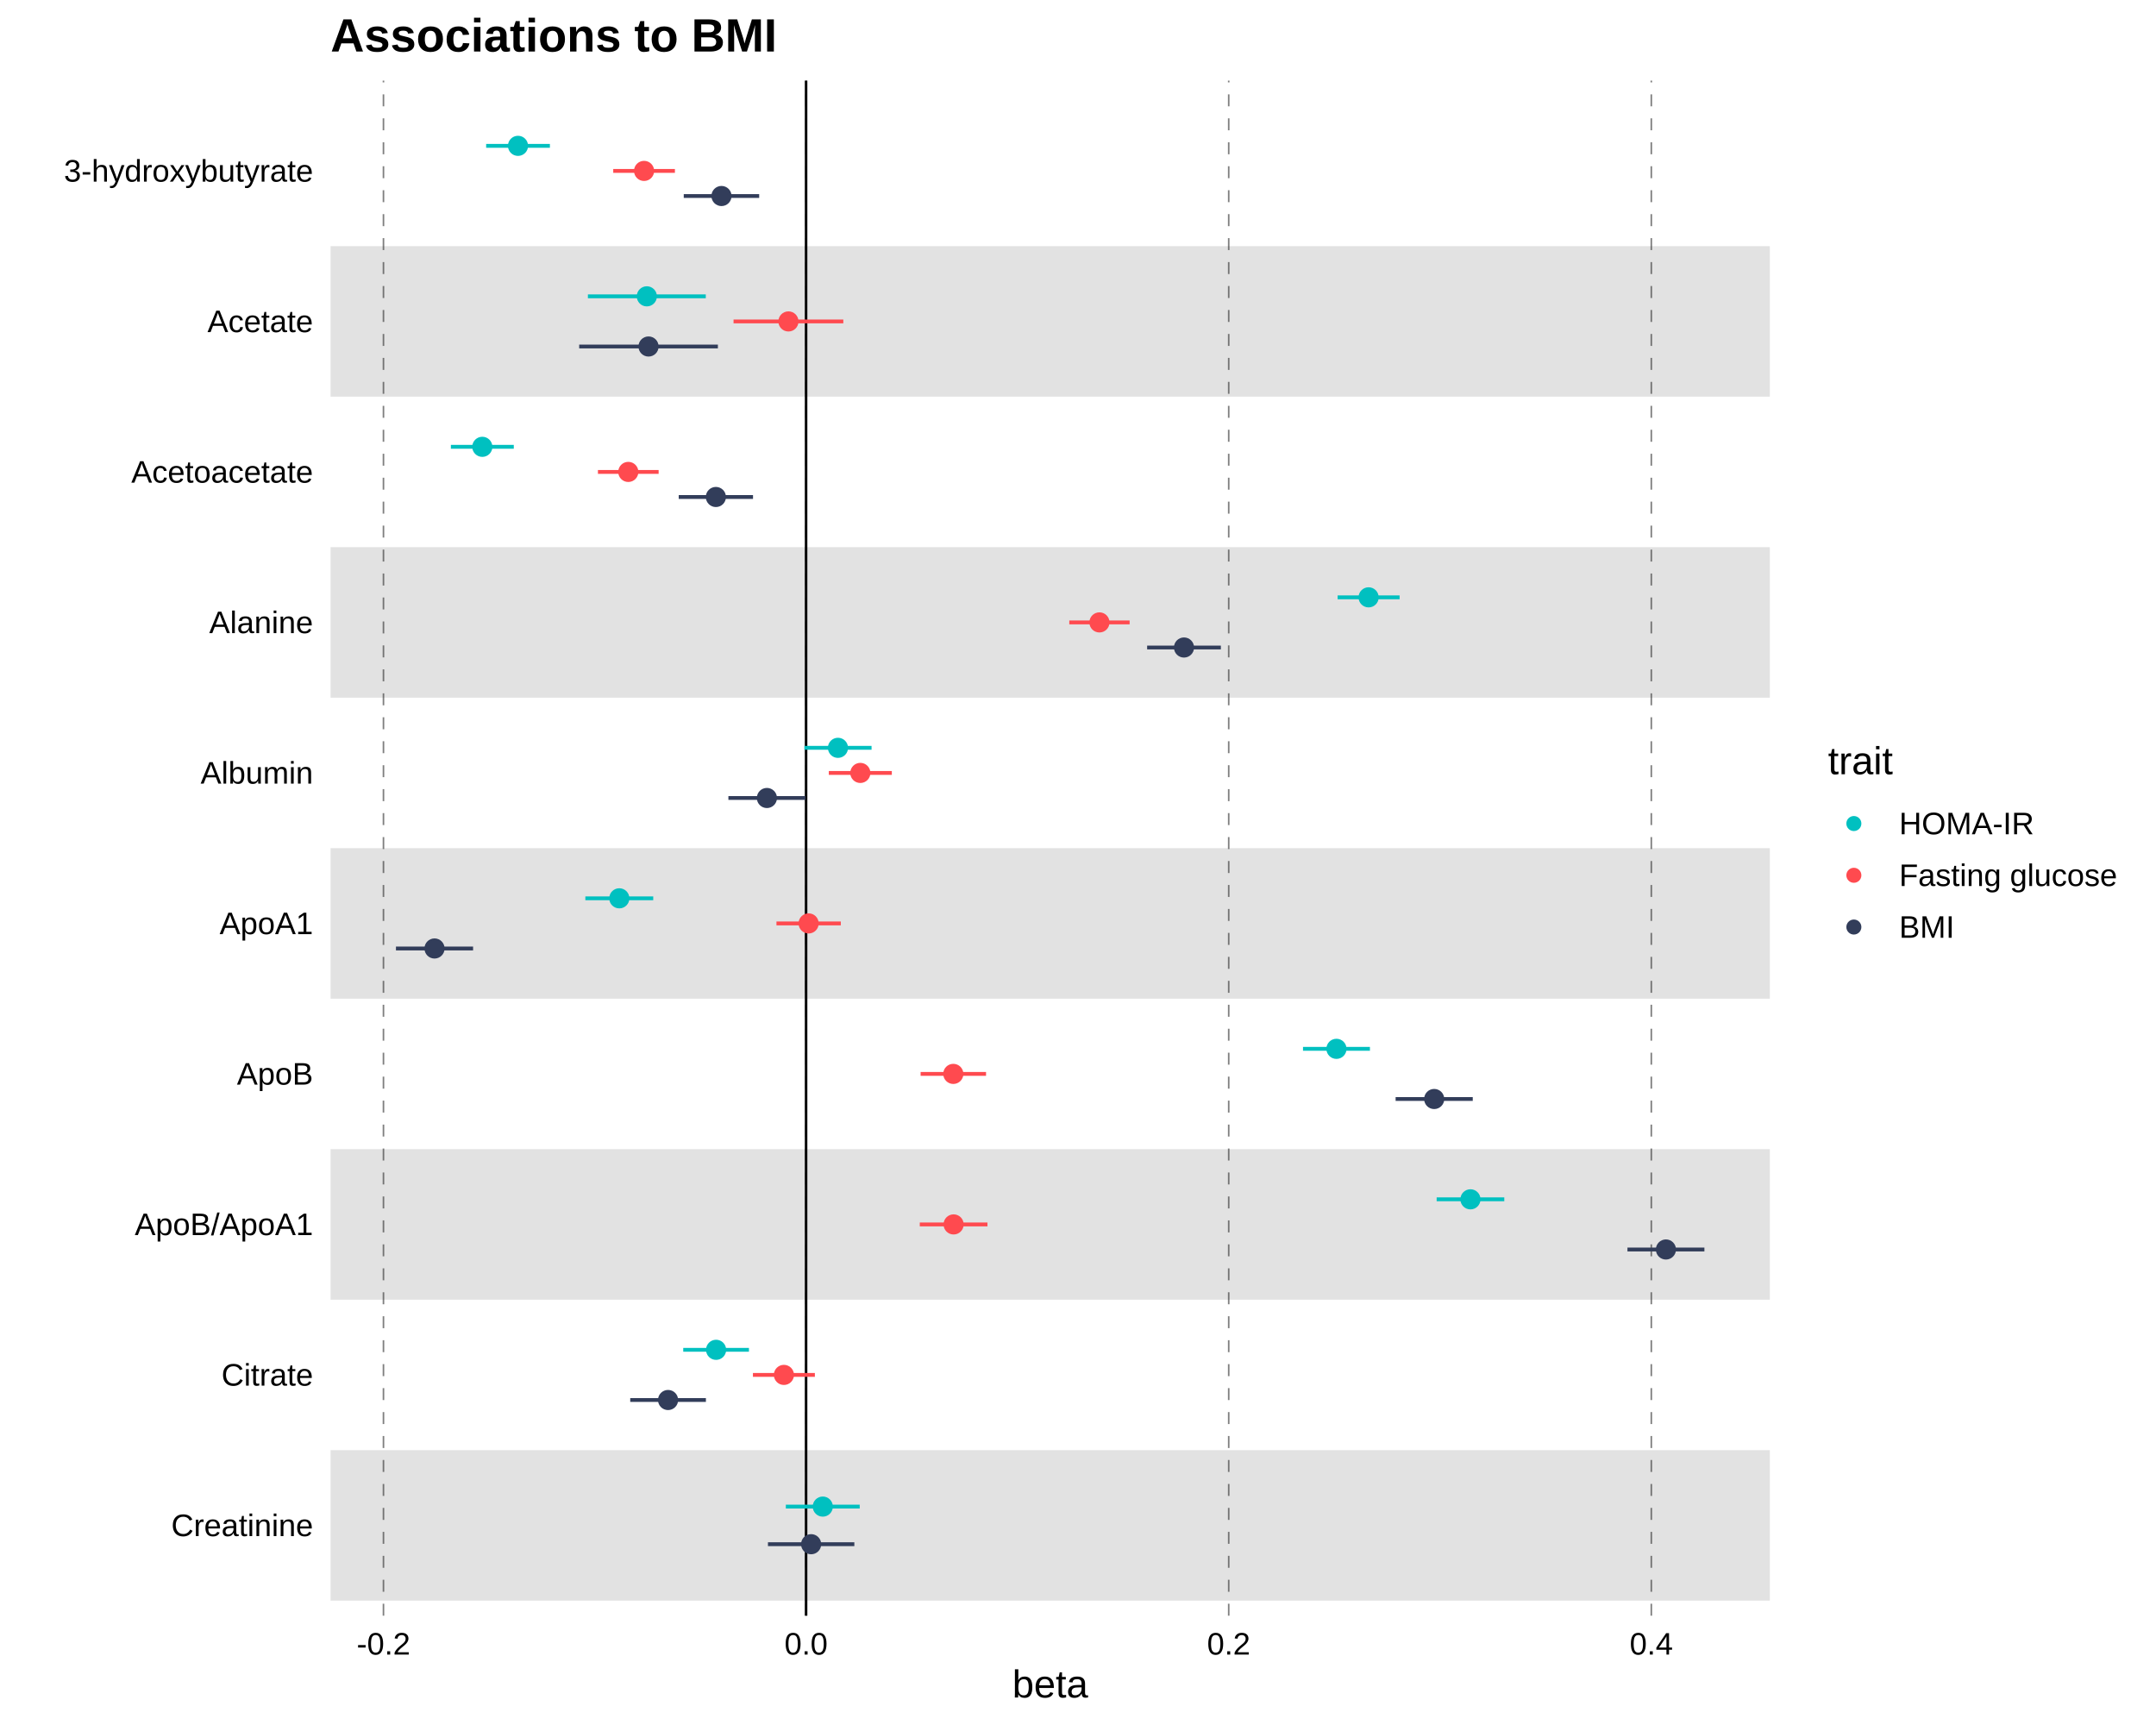
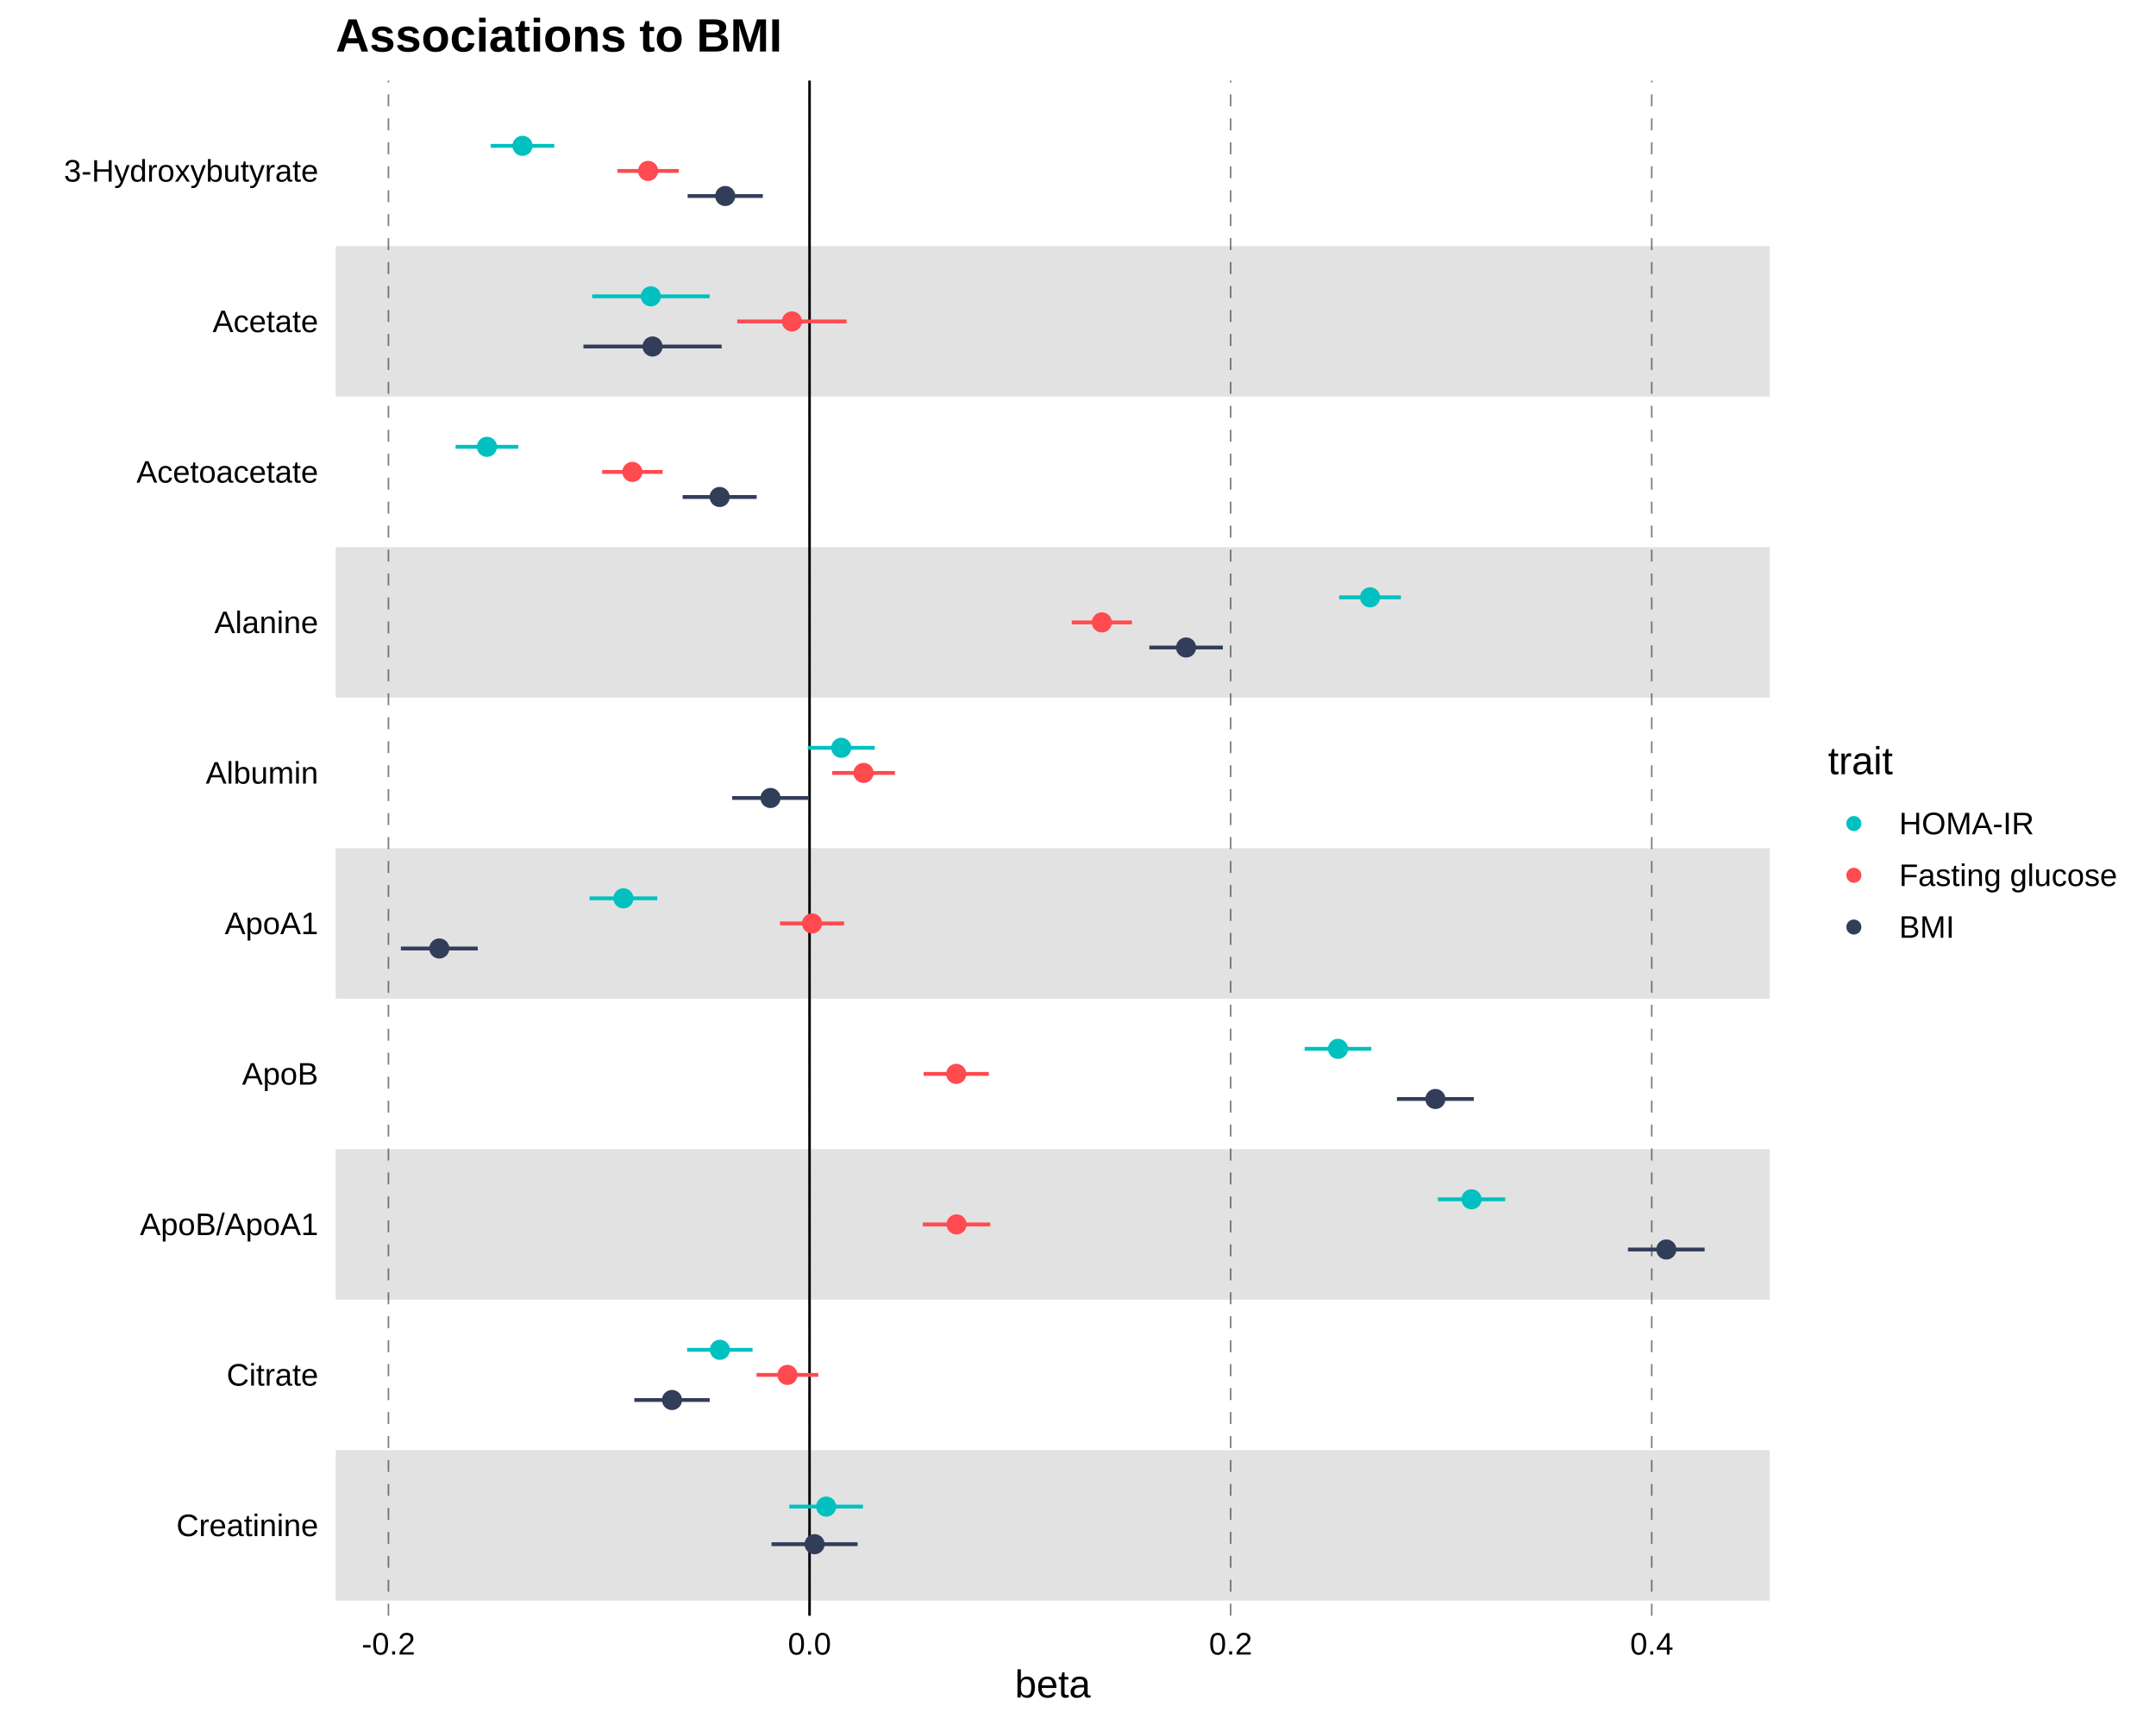
<svg xmlns="http://www.w3.org/2000/svg" viewBox="0 0 720.00 576.00">
  <defs>
    <style type="text/css">
    line, polyline, polygon, path, rect, circle {
      fill: none;
      stroke: #000000;
      stroke-linecap: round;
      stroke-linejoin: round;
      stroke-miterlimit: 10.00;
    }
  </style>
  </defs>
  <rect width="100%" height="100%" style="stroke: none; fill: #FFFFFF;" />
  <defs>
-     <clipPath id="cpMTEwLjM5fDU5MS4wNHw1MzkuNTF8MjYuOTI=">
-       <rect x="110.39" y="26.92" width="480.65" height="512.58" />
+     <clipPath id="cpMTEyLjEwfDU5MS4wNHw1MzkuNTF8MjYuOTI=">
+       <rect x="112.10" y="26.92" width="478.93" height="512.58" />
    </clipPath>
  </defs>
-   <rect x="110.39" y="26.92" width="480.65" height="512.58" style="stroke-width: 0.75; stroke: none;" clip-path="url(#cpMTEwLjM5fDU5MS4wNHw1MzkuNTF8MjYuOTI=)" />
-   <polyline points="128.06,539.51 128.06,26.92 " style="stroke-width: 0.53; stroke: #7F7F7F; stroke-dasharray: 4.00,4.00; stroke-linecap: butt;" clip-path="url(#cpMTEwLjM5fDU5MS4wNHw1MzkuNTF8MjYuOTI=)" />
-   <polyline points="269.19,539.51 269.19,26.92 " style="stroke-width: 0.53; stroke: #7F7F7F; stroke-dasharray: 4.00,4.00; stroke-linecap: butt;" clip-path="url(#cpMTEwLjM5fDU5MS4wNHw1MzkuNTF8MjYuOTI=)" />
-   <polyline points="410.33,539.51 410.33,26.92 " style="stroke-width: 0.53; stroke: #7F7F7F; stroke-dasharray: 4.00,4.00; stroke-linecap: butt;" clip-path="url(#cpMTEwLjM5fDU5MS4wNHw1MzkuNTF8MjYuOTI=)" />
-   <polyline points="551.46,539.51 551.46,26.92 " style="stroke-width: 0.53; stroke: #7F7F7F; stroke-dasharray: 4.00,4.00; stroke-linecap: butt;" clip-path="url(#cpMTEwLjM5fDU5MS4wNHw1MzkuNTF8MjYuOTI=)" />
-   <rect x="110.39" y="484.23" width="480.65" height="50.25" style="stroke-width: nan; stroke: none; stroke-linecap: square; stroke-linejoin: miter; fill: #222222; fill-opacity: 0.13;" clip-path="url(#cpMTEwLjM5fDU5MS4wNHw1MzkuNTF8MjYuOTI=)" />
-   <rect x="110.39" y="433.97" width="480.65" height="50.25" style="stroke-width: nan; stroke: none; stroke-linecap: square; stroke-linejoin: miter;" clip-path="url(#cpMTEwLjM5fDU5MS4wNHw1MzkuNTF8MjYuOTI=)" />
-   <rect x="110.39" y="383.72" width="480.65" height="50.25" style="stroke-width: nan; stroke: none; stroke-linecap: square; stroke-linejoin: miter; fill: #222222; fill-opacity: 0.13;" clip-path="url(#cpMTEwLjM5fDU5MS4wNHw1MzkuNTF8MjYuOTI=)" />
-   <rect x="110.39" y="333.47" width="480.65" height="50.25" style="stroke-width: nan; stroke: none; stroke-linecap: square; stroke-linejoin: miter;" clip-path="url(#cpMTEwLjM5fDU5MS4wNHw1MzkuNTF8MjYuOTI=)" />
-   <rect x="110.39" y="283.21" width="480.65" height="50.25" style="stroke-width: nan; stroke: none; stroke-linecap: square; stroke-linejoin: miter; fill: #222222; fill-opacity: 0.13;" clip-path="url(#cpMTEwLjM5fDU5MS4wNHw1MzkuNTF8MjYuOTI=)" />
-   <rect x="110.39" y="232.96" width="480.65" height="50.25" style="stroke-width: nan; stroke: none; stroke-linecap: square; stroke-linejoin: miter;" clip-path="url(#cpMTEwLjM5fDU5MS4wNHw1MzkuNTF8MjYuOTI=)" />
-   <rect x="110.39" y="182.71" width="480.65" height="50.25" style="stroke-width: nan; stroke: none; stroke-linecap: square; stroke-linejoin: miter; fill: #222222; fill-opacity: 0.13;" clip-path="url(#cpMTEwLjM5fDU5MS4wNHw1MzkuNTF8MjYuOTI=)" />
-   <rect x="110.39" y="132.45" width="480.65" height="50.25" style="stroke-width: nan; stroke: none; stroke-linecap: square; stroke-linejoin: miter;" clip-path="url(#cpMTEwLjM5fDU5MS4wNHw1MzkuNTF8MjYuOTI=)" />
-   <rect x="110.39" y="82.20" width="480.65" height="50.25" style="stroke-width: nan; stroke: none; stroke-linecap: square; stroke-linejoin: miter; fill: #222222; fill-opacity: 0.13;" clip-path="url(#cpMTEwLjM5fDU5MS4wNHw1MzkuNTF8MjYuOTI=)" />
-   <rect x="110.39" y="31.95" width="480.65" height="50.25" style="stroke-width: nan; stroke: none; stroke-linecap: square; stroke-linejoin: miter;" clip-path="url(#cpMTEwLjM5fDU5MS4wNHw1MzkuNTF8MjYuOTI=)" />
-   <line x1="269.19" y1="539.51" x2="269.19" y2="26.92" style="stroke-width: 0.85; stroke-linecap: butt;" clip-path="url(#cpMTEwLjM5fDU5MS4wNHw1MzkuNTF8MjYuOTI=)" />
-   <line x1="262.43" y1="503.07" x2="287.10" y2="503.07" style="stroke-width: 1.28; stroke: #00C0C0; stroke-linecap: butt;" clip-path="url(#cpMTEwLjM5fDU5MS4wNHw1MzkuNTF8MjYuOTI=)" />
-   <line x1="256.46" y1="515.63" x2="285.31" y2="515.63" style="stroke-width: 1.28; stroke: #323D5A; stroke-linecap: butt;" clip-path="url(#cpMTEwLjM5fDU5MS4wNHw1MzkuNTF8MjYuOTI=)" />
-   <line x1="228.17" y1="450.72" x2="250.11" y2="450.72" style="stroke-width: 1.28; stroke: #00C0C0; stroke-linecap: butt;" clip-path="url(#cpMTEwLjM5fDU5MS4wNHw1MzkuNTF8MjYuOTI=)" />
-   <line x1="251.44" y1="459.10" x2="272.13" y2="459.10" style="stroke-width: 1.28; stroke: #FF4A4F; stroke-linecap: butt;" clip-path="url(#cpMTEwLjM5fDU5MS4wNHw1MzkuNTF8MjYuOTI=)" />
-   <line x1="210.47" y1="467.48" x2="235.74" y2="467.48" style="stroke-width: 1.28; stroke: #323D5A; stroke-linecap: butt;" clip-path="url(#cpMTEwLjM5fDU5MS4wNHw1MzkuNTF8MjYuOTI=)" />
-   <line x1="479.77" y1="400.47" x2="502.36" y2="400.47" style="stroke-width: 1.28; stroke: #00C0C0; stroke-linecap: butt;" clip-path="url(#cpMTEwLjM5fDU5MS4wNHw1MzkuNTF8MjYuOTI=)" />
-   <line x1="307.16" y1="408.85" x2="329.76" y2="408.85" style="stroke-width: 1.28; stroke: #FF4A4F; stroke-linecap: butt;" clip-path="url(#cpMTEwLjM5fDU5MS4wNHw1MzkuNTF8MjYuOTI=)" />
-   <line x1="543.49" y1="417.22" x2="569.19" y2="417.22" style="stroke-width: 1.28; stroke: #323D5A; stroke-linecap: butt;" clip-path="url(#cpMTEwLjM5fDU5MS4wNHw1MzkuNTF8MjYuOTI=)" />
-   <line x1="435.14" y1="350.22" x2="457.49" y2="350.22" style="stroke-width: 1.28; stroke: #00C0C0; stroke-linecap: butt;" clip-path="url(#cpMTEwLjM5fDU5MS4wNHw1MzkuNTF8MjYuOTI=)" />
-   <line x1="307.44" y1="358.59" x2="329.29" y2="358.59" style="stroke-width: 1.28; stroke: #FF4A4F; stroke-linecap: butt;" clip-path="url(#cpMTEwLjM5fDU5MS4wNHw1MzkuNTF8MjYuOTI=)" />
-   <line x1="466.07" y1="366.97" x2="491.83" y2="366.97" style="stroke-width: 1.28; stroke: #323D5A; stroke-linecap: butt;" clip-path="url(#cpMTEwLjM5fDU5MS4wNHw1MzkuNTF8MjYuOTI=)" />
-   <line x1="195.48" y1="299.96" x2="218.15" y2="299.96" style="stroke-width: 1.28; stroke: #00C0C0; stroke-linecap: butt;" clip-path="url(#cpMTEwLjM5fDU5MS4wNHw1MzkuNTF8MjYuOTI=)" />
-   <line x1="259.30" y1="308.34" x2="280.79" y2="308.34" style="stroke-width: 1.28; stroke: #FF4A4F; stroke-linecap: butt;" clip-path="url(#cpMTEwLjM5fDU5MS4wNHw1MzkuNTF8MjYuOTI=)" />
-   <line x1="132.23" y1="316.71" x2="157.99" y2="316.71" style="stroke-width: 1.28; stroke: #323D5A; stroke-linecap: butt;" clip-path="url(#cpMTEwLjM5fDU5MS4wNHw1MzkuNTF8MjYuOTI=)" />
-   <line x1="268.62" y1="249.71" x2="291.06" y2="249.71" style="stroke-width: 1.28; stroke: #00C0C0; stroke-linecap: butt;" clip-path="url(#cpMTEwLjM5fDU5MS4wNHw1MzkuNTF8MjYuOTI=)" />
-   <line x1="276.78" y1="258.09" x2="297.83" y2="258.09" style="stroke-width: 1.28; stroke: #FF4A4F; stroke-linecap: butt;" clip-path="url(#cpMTEwLjM5fDU5MS4wNHw1MzkuNTF8MjYuOTI=)" />
-   <line x1="243.25" y1="266.46" x2="268.97" y2="266.46" style="stroke-width: 1.28; stroke: #323D5A; stroke-linecap: butt;" clip-path="url(#cpMTEwLjM5fDU5MS4wNHw1MzkuNTF8MjYuOTI=)" />
-   <line x1="446.70" y1="199.46" x2="467.40" y2="199.46" style="stroke-width: 1.28; stroke: #00C0C0; stroke-linecap: butt;" clip-path="url(#cpMTEwLjM5fDU5MS4wNHw1MzkuNTF8MjYuOTI=)" />
-   <line x1="357.09" y1="207.83" x2="377.24" y2="207.83" style="stroke-width: 1.28; stroke: #FF4A4F; stroke-linecap: butt;" clip-path="url(#cpMTEwLjM5fDU5MS4wNHw1MzkuNTF8MjYuOTI=)" />
-   <line x1="383.09" y1="216.21" x2="407.71" y2="216.21" style="stroke-width: 1.28; stroke: #323D5A; stroke-linecap: butt;" clip-path="url(#cpMTEwLjM5fDU5MS4wNHw1MzkuNTF8MjYuOTI=)" />
-   <line x1="150.57" y1="149.20" x2="171.58" y2="149.20" style="stroke-width: 1.28; stroke: #00C0C0; stroke-linecap: butt;" clip-path="url(#cpMTEwLjM5fDU5MS4wNHw1MzkuNTF8MjYuOTI=)" />
-   <line x1="199.68" y1="157.58" x2="219.95" y2="157.58" style="stroke-width: 1.28; stroke: #FF4A4F; stroke-linecap: butt;" clip-path="url(#cpMTEwLjM5fDU5MS4wNHw1MzkuNTF8MjYuOTI=)" />
-   <line x1="226.66" y1="165.95" x2="251.47" y2="165.95" style="stroke-width: 1.28; stroke: #323D5A; stroke-linecap: butt;" clip-path="url(#cpMTEwLjM5fDU5MS4wNHw1MzkuNTF8MjYuOTI=)" />
-   <line x1="196.33" y1="98.95" x2="235.70" y2="98.95" style="stroke-width: 1.28; stroke: #00C0C0; stroke-linecap: butt;" clip-path="url(#cpMTEwLjM5fDU5MS4wNHw1MzkuNTF8MjYuOTI=)" />
-   <line x1="244.97" y1="107.33" x2="281.63" y2="107.33" style="stroke-width: 1.28; stroke: #FF4A4F; stroke-linecap: butt;" clip-path="url(#cpMTEwLjM5fDU5MS4wNHw1MzkuNTF8MjYuOTI=)" />
-   <line x1="193.42" y1="115.70" x2="239.74" y2="115.70" style="stroke-width: 1.28; stroke: #323D5A; stroke-linecap: butt;" clip-path="url(#cpMTEwLjM5fDU5MS4wNHw1MzkuNTF8MjYuOTI=)" />
-   <line x1="162.35" y1="48.70" x2="183.64" y2="48.70" style="stroke-width: 1.28; stroke: #00C0C0; stroke-linecap: butt;" clip-path="url(#cpMTEwLjM5fDU5MS4wNHw1MzkuNTF8MjYuOTI=)" />
-   <line x1="204.79" y1="57.07" x2="225.39" y2="57.07" style="stroke-width: 1.28; stroke: #FF4A4F; stroke-linecap: butt;" clip-path="url(#cpMTEwLjM5fDU5MS4wNHw1MzkuNTF8MjYuOTI=)" />
-   <line x1="228.34" y1="65.45" x2="253.53" y2="65.45" style="stroke-width: 1.28; stroke: #323D5A; stroke-linecap: butt;" clip-path="url(#cpMTEwLjM5fDU5MS4wNHw1MzkuNTF8MjYuOTI=)" />
-   <circle cx="274.77" cy="503.07" r="1.99pt" style="stroke-width: 1.42; stroke: #00C0C0; fill: #00C0C0;" clip-path="url(#cpMTEwLjM5fDU5MS4wNHw1MzkuNTF8MjYuOTI=)" />
-   <circle cx="270.88" cy="515.63" r="1.99pt" style="stroke-width: 1.42; stroke: #323D5A; fill: #323D5A;" clip-path="url(#cpMTEwLjM5fDU5MS4wNHw1MzkuNTF8MjYuOTI=)" />
-   <circle cx="239.14" cy="450.72" r="1.99pt" style="stroke-width: 1.42; stroke: #00C0C0; fill: #00C0C0;" clip-path="url(#cpMTEwLjM5fDU5MS4wNHw1MzkuNTF8MjYuOTI=)" />
-   <circle cx="261.79" cy="459.10" r="1.99pt" style="stroke-width: 1.42; stroke: #FF4A4F; fill: #FF4A4F;" clip-path="url(#cpMTEwLjM5fDU5MS4wNHw1MzkuNTF8MjYuOTI=)" />
-   <circle cx="223.10" cy="467.48" r="1.99pt" style="stroke-width: 1.42; stroke: #323D5A; fill: #323D5A;" clip-path="url(#cpMTEwLjM5fDU5MS4wNHw1MzkuNTF8MjYuOTI=)" />
-   <circle cx="491.06" cy="400.47" r="1.99pt" style="stroke-width: 1.42; stroke: #00C0C0; fill: #00C0C0;" clip-path="url(#cpMTEwLjM5fDU5MS4wNHw1MzkuNTF8MjYuOTI=)" />
-   <circle cx="318.46" cy="408.85" r="1.99pt" style="stroke-width: 1.42; stroke: #FF4A4F; fill: #FF4A4F;" clip-path="url(#cpMTEwLjM5fDU5MS4wNHw1MzkuNTF8MjYuOTI=)" />
-   <circle cx="556.34" cy="417.22" r="1.99pt" style="stroke-width: 1.42; stroke: #323D5A; fill: #323D5A;" clip-path="url(#cpMTEwLjM5fDU5MS4wNHw1MzkuNTF8MjYuOTI=)" />
-   <circle cx="446.31" cy="350.22" r="1.99pt" style="stroke-width: 1.42; stroke: #00C0C0; fill: #00C0C0;" clip-path="url(#cpMTEwLjM5fDU5MS4wNHw1MzkuNTF8MjYuOTI=)" />
-   <circle cx="318.36" cy="358.59" r="1.99pt" style="stroke-width: 1.42; stroke: #FF4A4F; fill: #FF4A4F;" clip-path="url(#cpMTEwLjM5fDU5MS4wNHw1MzkuNTF8MjYuOTI=)" />
-   <circle cx="478.95" cy="366.97" r="1.99pt" style="stroke-width: 1.42; stroke: #323D5A; fill: #323D5A;" clip-path="url(#cpMTEwLjM5fDU5MS4wNHw1MzkuNTF8MjYuOTI=)" />
-   <circle cx="206.82" cy="299.96" r="1.99pt" style="stroke-width: 1.42; stroke: #00C0C0; fill: #00C0C0;" clip-path="url(#cpMTEwLjM5fDU5MS4wNHw1MzkuNTF8MjYuOTI=)" />
-   <circle cx="270.04" cy="308.34" r="1.99pt" style="stroke-width: 1.42; stroke: #FF4A4F; fill: #FF4A4F;" clip-path="url(#cpMTEwLjM5fDU5MS4wNHw1MzkuNTF8MjYuOTI=)" />
-   <circle cx="145.11" cy="316.71" r="1.99pt" style="stroke-width: 1.42; stroke: #323D5A; fill: #323D5A;" clip-path="url(#cpMTEwLjM5fDU5MS4wNHw1MzkuNTF8MjYuOTI=)" />
-   <circle cx="279.84" cy="249.71" r="1.99pt" style="stroke-width: 1.42; stroke: #00C0C0; fill: #00C0C0;" clip-path="url(#cpMTEwLjM5fDU5MS4wNHw1MzkuNTF8MjYuOTI=)" />
-   <circle cx="287.31" cy="258.09" r="1.99pt" style="stroke-width: 1.42; stroke: #FF4A4F; fill: #FF4A4F;" clip-path="url(#cpMTEwLjM5fDU5MS4wNHw1MzkuNTF8MjYuOTI=)" />
-   <circle cx="256.11" cy="266.46" r="1.99pt" style="stroke-width: 1.42; stroke: #323D5A; fill: #323D5A;" clip-path="url(#cpMTEwLjM5fDU5MS4wNHw1MzkuNTF8MjYuOTI=)" />
-   <circle cx="457.05" cy="199.46" r="1.99pt" style="stroke-width: 1.42; stroke: #00C0C0; fill: #00C0C0;" clip-path="url(#cpMTEwLjM5fDU5MS4wNHw1MzkuNTF8MjYuOTI=)" />
-   <circle cx="367.16" cy="207.83" r="1.99pt" style="stroke-width: 1.42; stroke: #FF4A4F; fill: #FF4A4F;" clip-path="url(#cpMTEwLjM5fDU5MS4wNHw1MzkuNTF8MjYuOTI=)" />
-   <circle cx="395.40" cy="216.21" r="1.99pt" style="stroke-width: 1.42; stroke: #323D5A; fill: #323D5A;" clip-path="url(#cpMTEwLjM5fDU5MS4wNHw1MzkuNTF8MjYuOTI=)" />
-   <circle cx="161.07" cy="149.20" r="1.99pt" style="stroke-width: 1.42; stroke: #00C0C0; fill: #00C0C0;" clip-path="url(#cpMTEwLjM5fDU5MS4wNHw1MzkuNTF8MjYuOTI=)" />
-   <circle cx="209.82" cy="157.58" r="1.99pt" style="stroke-width: 1.42; stroke: #FF4A4F; fill: #FF4A4F;" clip-path="url(#cpMTEwLjM5fDU5MS4wNHw1MzkuNTF8MjYuOTI=)" />
-   <circle cx="239.07" cy="165.95" r="1.99pt" style="stroke-width: 1.42; stroke: #323D5A; fill: #323D5A;" clip-path="url(#cpMTEwLjM5fDU5MS4wNHw1MzkuNTF8MjYuOTI=)" />
-   <circle cx="216.01" cy="98.95" r="1.99pt" style="stroke-width: 1.42; stroke: #00C0C0; fill: #00C0C0;" clip-path="url(#cpMTEwLjM5fDU5MS4wNHw1MzkuNTF8MjYuOTI=)" />
-   <circle cx="263.30" cy="107.33" r="1.99pt" style="stroke-width: 1.42; stroke: #FF4A4F; fill: #FF4A4F;" clip-path="url(#cpMTEwLjM5fDU5MS4wNHw1MzkuNTF8MjYuOTI=)" />
-   <circle cx="216.58" cy="115.70" r="1.99pt" style="stroke-width: 1.42; stroke: #323D5A; fill: #323D5A;" clip-path="url(#cpMTEwLjM5fDU5MS4wNHw1MzkuNTF8MjYuOTI=)" />
-   <circle cx="172.99" cy="48.70" r="1.99pt" style="stroke-width: 1.42; stroke: #00C0C0; fill: #00C0C0;" clip-path="url(#cpMTEwLjM5fDU5MS4wNHw1MzkuNTF8MjYuOTI=)" />
-   <circle cx="215.09" cy="57.07" r="1.99pt" style="stroke-width: 1.42; stroke: #FF4A4F; fill: #FF4A4F;" clip-path="url(#cpMTEwLjM5fDU5MS4wNHw1MzkuNTF8MjYuOTI=)" />
-   <circle cx="240.94" cy="65.45" r="1.99pt" style="stroke-width: 1.42; stroke: #323D5A; fill: #323D5A;" clip-path="url(#cpMTEwLjM5fDU5MS4wNHw1MzkuNTF8MjYuOTI=)" />
+   <rect x="112.10" y="26.92" width="478.93" height="512.58" style="stroke-width: 0.75; stroke: none;" clip-path="url(#cpMTEyLjEwfDU5MS4wNHw1MzkuNTF8MjYuOTI=)" />
+   <polyline points="129.72,539.51 129.72,26.92 " style="stroke-width: 0.53; stroke: #7F7F7F; stroke-dasharray: 4.00,4.00; stroke-linecap: butt;" clip-path="url(#cpMTEyLjEwfDU5MS4wNHw1MzkuNTF8MjYuOTI=)" />
+   <polyline points="270.35,539.51 270.35,26.92 " style="stroke-width: 0.53; stroke: #7F7F7F; stroke-dasharray: 4.00,4.00; stroke-linecap: butt;" clip-path="url(#cpMTEyLjEwfDU5MS4wNHw1MzkuNTF8MjYuOTI=)" />
+   <polyline points="410.97,539.51 410.97,26.92 " style="stroke-width: 0.53; stroke: #7F7F7F; stroke-dasharray: 4.00,4.00; stroke-linecap: butt;" clip-path="url(#cpMTEyLjEwfDU5MS4wNHw1MzkuNTF8MjYuOTI=)" />
+   <polyline points="551.60,539.51 551.60,26.92 " style="stroke-width: 0.53; stroke: #7F7F7F; stroke-dasharray: 4.00,4.00; stroke-linecap: butt;" clip-path="url(#cpMTEyLjEwfDU5MS4wNHw1MzkuNTF8MjYuOTI=)" />
+   <rect x="112.10" y="484.23" width="478.93" height="50.25" style="stroke-width: nan; stroke: none; stroke-linecap: square; stroke-linejoin: miter; fill: #222222; fill-opacity: 0.13;" clip-path="url(#cpMTEyLjEwfDU5MS4wNHw1MzkuNTF8MjYuOTI=)" />
+   <rect x="112.10" y="433.97" width="478.93" height="50.25" style="stroke-width: nan; stroke: none; stroke-linecap: square; stroke-linejoin: miter;" clip-path="url(#cpMTEyLjEwfDU5MS4wNHw1MzkuNTF8MjYuOTI=)" />
+   <rect x="112.10" y="383.72" width="478.93" height="50.25" style="stroke-width: nan; stroke: none; stroke-linecap: square; stroke-linejoin: miter; fill: #222222; fill-opacity: 0.13;" clip-path="url(#cpMTEyLjEwfDU5MS4wNHw1MzkuNTF8MjYuOTI=)" />
+   <rect x="112.10" y="333.47" width="478.93" height="50.25" style="stroke-width: nan; stroke: none; stroke-linecap: square; stroke-linejoin: miter;" clip-path="url(#cpMTEyLjEwfDU5MS4wNHw1MzkuNTF8MjYuOTI=)" />
+   <rect x="112.10" y="283.21" width="478.93" height="50.25" style="stroke-width: nan; stroke: none; stroke-linecap: square; stroke-linejoin: miter; fill: #222222; fill-opacity: 0.13;" clip-path="url(#cpMTEyLjEwfDU5MS4wNHw1MzkuNTF8MjYuOTI=)" />
+   <rect x="112.10" y="232.96" width="478.93" height="50.25" style="stroke-width: nan; stroke: none; stroke-linecap: square; stroke-linejoin: miter;" clip-path="url(#cpMTEyLjEwfDU5MS4wNHw1MzkuNTF8MjYuOTI=)" />
+   <rect x="112.10" y="182.71" width="478.93" height="50.25" style="stroke-width: nan; stroke: none; stroke-linecap: square; stroke-linejoin: miter; fill: #222222; fill-opacity: 0.13;" clip-path="url(#cpMTEyLjEwfDU5MS4wNHw1MzkuNTF8MjYuOTI=)" />
+   <rect x="112.10" y="132.45" width="478.93" height="50.25" style="stroke-width: nan; stroke: none; stroke-linecap: square; stroke-linejoin: miter;" clip-path="url(#cpMTEyLjEwfDU5MS4wNHw1MzkuNTF8MjYuOTI=)" />
+   <rect x="112.10" y="82.20" width="478.93" height="50.25" style="stroke-width: nan; stroke: none; stroke-linecap: square; stroke-linejoin: miter; fill: #222222; fill-opacity: 0.13;" clip-path="url(#cpMTEyLjEwfDU5MS4wNHw1MzkuNTF8MjYuOTI=)" />
+   <rect x="112.10" y="31.95" width="478.93" height="50.25" style="stroke-width: nan; stroke: none; stroke-linecap: square; stroke-linejoin: miter;" clip-path="url(#cpMTEyLjEwfDU5MS4wNHw1MzkuNTF8MjYuOTI=)" />
+   <line x1="270.35" y1="539.51" x2="270.35" y2="26.92" style="stroke-width: 0.85; stroke-linecap: butt;" clip-path="url(#cpMTEyLjEwfDU5MS4wNHw1MzkuNTF8MjYuOTI=)" />
+   <line x1="263.61" y1="503.07" x2="288.18" y2="503.07" style="stroke-width: 1.28; stroke: #00C0C0; stroke-linecap: butt;" clip-path="url(#cpMTEyLjEwfDU5MS4wNHw1MzkuNTF8MjYuOTI=)" />
+   <line x1="257.65" y1="515.63" x2="286.40" y2="515.63" style="stroke-width: 1.28; stroke: #323D5A; stroke-linecap: butt;" clip-path="url(#cpMTEyLjEwfDU5MS4wNHw1MzkuNTF8MjYuOTI=)" />
+   <line x1="229.47" y1="450.72" x2="251.33" y2="450.72" style="stroke-width: 1.28; stroke: #00C0C0; stroke-linecap: butt;" clip-path="url(#cpMTEyLjEwfDU5MS4wNHw1MzkuNTF8MjYuOTI=)" />
+   <line x1="252.66" y1="459.10" x2="273.27" y2="459.10" style="stroke-width: 1.28; stroke: #FF4A4F; stroke-linecap: butt;" clip-path="url(#cpMTEyLjEwfDU5MS4wNHw1MzkuNTF8MjYuOTI=)" />
+   <line x1="211.83" y1="467.48" x2="237.01" y2="467.48" style="stroke-width: 1.28; stroke: #323D5A; stroke-linecap: butt;" clip-path="url(#cpMTEyLjEwfDU5MS4wNHw1MzkuNTF8MjYuOTI=)" />
+   <line x1="480.16" y1="400.47" x2="502.67" y2="400.47" style="stroke-width: 1.28; stroke: #00C0C0; stroke-linecap: butt;" clip-path="url(#cpMTEyLjEwfDU5MS4wNHw1MzkuNTF8MjYuOTI=)" />
+   <line x1="308.17" y1="408.85" x2="330.70" y2="408.85" style="stroke-width: 1.28; stroke: #FF4A4F; stroke-linecap: butt;" clip-path="url(#cpMTEyLjEwfDU5MS4wNHw1MzkuNTF8MjYuOTI=)" />
+   <line x1="543.66" y1="417.22" x2="569.27" y2="417.22" style="stroke-width: 1.28; stroke: #323D5A; stroke-linecap: butt;" clip-path="url(#cpMTEyLjEwfDU5MS4wNHw1MzkuNTF8MjYuOTI=)" />
+   <line x1="435.69" y1="350.22" x2="457.97" y2="350.22" style="stroke-width: 1.28; stroke: #00C0C0; stroke-linecap: butt;" clip-path="url(#cpMTEyLjEwfDU5MS4wNHw1MzkuNTF8MjYuOTI=)" />
+   <line x1="308.45" y1="358.59" x2="330.23" y2="358.59" style="stroke-width: 1.28; stroke: #FF4A4F; stroke-linecap: butt;" clip-path="url(#cpMTEyLjEwfDU5MS4wNHw1MzkuNTF8MjYuOTI=)" />
+   <line x1="466.51" y1="366.97" x2="492.18" y2="366.97" style="stroke-width: 1.28; stroke: #323D5A; stroke-linecap: butt;" clip-path="url(#cpMTEyLjEwfDU5MS4wNHw1MzkuNTF8MjYuOTI=)" />
+   <line x1="196.90" y1="299.96" x2="219.48" y2="299.96" style="stroke-width: 1.28; stroke: #00C0C0; stroke-linecap: butt;" clip-path="url(#cpMTEyLjEwfDU5MS4wNHw1MzkuNTF8MjYuOTI=)" />
+   <line x1="260.48" y1="308.34" x2="281.90" y2="308.34" style="stroke-width: 1.28; stroke: #FF4A4F; stroke-linecap: butt;" clip-path="url(#cpMTEyLjEwfDU5MS4wNHw1MzkuNTF8MjYuOTI=)" />
+   <line x1="133.87" y1="316.71" x2="159.54" y2="316.71" style="stroke-width: 1.28; stroke: #323D5A; stroke-linecap: butt;" clip-path="url(#cpMTEyLjEwfDU5MS4wNHw1MzkuNTF8MjYuOTI=)" />
+   <line x1="269.77" y1="249.71" x2="292.13" y2="249.71" style="stroke-width: 1.28; stroke: #00C0C0; stroke-linecap: butt;" clip-path="url(#cpMTEyLjEwfDU5MS4wNHw1MzkuNTF8MjYuOTI=)" />
+   <line x1="277.91" y1="258.09" x2="298.88" y2="258.09" style="stroke-width: 1.28; stroke: #FF4A4F; stroke-linecap: butt;" clip-path="url(#cpMTEyLjEwfDU5MS4wNHw1MzkuNTF8MjYuOTI=)" />
+   <line x1="244.49" y1="266.46" x2="270.12" y2="266.46" style="stroke-width: 1.28; stroke: #323D5A; stroke-linecap: butt;" clip-path="url(#cpMTEyLjEwfDU5MS4wNHw1MzkuNTF8MjYuOTI=)" />
+   <line x1="447.22" y1="199.46" x2="467.84" y2="199.46" style="stroke-width: 1.28; stroke: #00C0C0; stroke-linecap: butt;" clip-path="url(#cpMTEyLjEwfDU5MS4wNHw1MzkuNTF8MjYuOTI=)" />
+   <line x1="357.92" y1="207.83" x2="378.01" y2="207.83" style="stroke-width: 1.28; stroke: #FF4A4F; stroke-linecap: butt;" clip-path="url(#cpMTEyLjEwfDU5MS4wNHw1MzkuNTF8MjYuOTI=)" />
+   <line x1="383.83" y1="216.21" x2="408.37" y2="216.21" style="stroke-width: 1.28; stroke: #323D5A; stroke-linecap: butt;" clip-path="url(#cpMTEyLjEwfDU5MS4wNHw1MzkuNTF8MjYuOTI=)" />
+   <line x1="152.14" y1="149.20" x2="173.08" y2="149.20" style="stroke-width: 1.28; stroke: #00C0C0; stroke-linecap: butt;" clip-path="url(#cpMTEyLjEwfDU5MS4wNHw1MzkuNTF8MjYuOTI=)" />
+   <line x1="201.08" y1="157.58" x2="221.28" y2="157.58" style="stroke-width: 1.28; stroke: #FF4A4F; stroke-linecap: butt;" clip-path="url(#cpMTEyLjEwfDU5MS4wNHw1MzkuNTF8MjYuOTI=)" />
+   <line x1="227.96" y1="165.95" x2="252.69" y2="165.95" style="stroke-width: 1.28; stroke: #323D5A; stroke-linecap: butt;" clip-path="url(#cpMTEyLjEwfDU5MS4wNHw1MzkuNTF8MjYuOTI=)" />
+   <line x1="197.74" y1="98.95" x2="236.97" y2="98.95" style="stroke-width: 1.28; stroke: #00C0C0; stroke-linecap: butt;" clip-path="url(#cpMTEyLjEwfDU5MS4wNHw1MzkuNTF8MjYuOTI=)" />
+   <line x1="246.20" y1="107.33" x2="282.73" y2="107.33" style="stroke-width: 1.28; stroke: #FF4A4F; stroke-linecap: butt;" clip-path="url(#cpMTEyLjEwfDU5MS4wNHw1MzkuNTF8MjYuOTI=)" />
+   <line x1="194.84" y1="115.70" x2="241.00" y2="115.70" style="stroke-width: 1.28; stroke: #323D5A; stroke-linecap: butt;" clip-path="url(#cpMTEyLjEwfDU5MS4wNHw1MzkuNTF8MjYuOTI=)" />
+   <line x1="163.88" y1="48.70" x2="185.09" y2="48.70" style="stroke-width: 1.28; stroke: #00C0C0; stroke-linecap: butt;" clip-path="url(#cpMTEyLjEwfDU5MS4wNHw1MzkuNTF8MjYuOTI=)" />
+   <line x1="206.17" y1="57.07" x2="226.70" y2="57.07" style="stroke-width: 1.28; stroke: #FF4A4F; stroke-linecap: butt;" clip-path="url(#cpMTEyLjEwfDU5MS4wNHw1MzkuNTF8MjYuOTI=)" />
+   <line x1="229.64" y1="65.45" x2="254.74" y2="65.45" style="stroke-width: 1.28; stroke: #323D5A; stroke-linecap: butt;" clip-path="url(#cpMTEyLjEwfDU5MS4wNHw1MzkuNTF8MjYuOTI=)" />
+   <circle cx="275.90" cy="503.07" r="1.99pt" style="stroke-width: 1.42; stroke: #00C0C0; fill: #00C0C0;" clip-path="url(#cpMTEyLjEwfDU5MS4wNHw1MzkuNTF8MjYuOTI=)" />
+   <circle cx="272.03" cy="515.63" r="1.99pt" style="stroke-width: 1.42; stroke: #323D5A; fill: #323D5A;" clip-path="url(#cpMTEyLjEwfDU5MS4wNHw1MzkuNTF8MjYuOTI=)" />
+   <circle cx="240.40" cy="450.72" r="1.99pt" style="stroke-width: 1.42; stroke: #00C0C0; fill: #00C0C0;" clip-path="url(#cpMTEyLjEwfDU5MS4wNHw1MzkuNTF8MjYuOTI=)" />
+   <circle cx="262.96" cy="459.10" r="1.99pt" style="stroke-width: 1.42; stroke: #FF4A4F; fill: #FF4A4F;" clip-path="url(#cpMTEyLjEwfDU5MS4wNHw1MzkuNTF8MjYuOTI=)" />
+   <circle cx="224.42" cy="467.48" r="1.99pt" style="stroke-width: 1.42; stroke: #323D5A; fill: #323D5A;" clip-path="url(#cpMTEyLjEwfDU5MS4wNHw1MzkuNTF8MjYuOTI=)" />
+   <circle cx="491.42" cy="400.47" r="1.99pt" style="stroke-width: 1.42; stroke: #00C0C0; fill: #00C0C0;" clip-path="url(#cpMTEyLjEwfDU5MS4wNHw1MzkuNTF8MjYuOTI=)" />
+   <circle cx="319.44" cy="408.85" r="1.99pt" style="stroke-width: 1.42; stroke: #FF4A4F; fill: #FF4A4F;" clip-path="url(#cpMTEyLjEwfDU5MS4wNHw1MzkuNTF8MjYuOTI=)" />
+   <circle cx="556.47" cy="417.22" r="1.99pt" style="stroke-width: 1.42; stroke: #323D5A; fill: #323D5A;" clip-path="url(#cpMTEyLjEwfDU5MS4wNHw1MzkuNTF8MjYuOTI=)" />
+   <circle cx="446.83" cy="350.22" r="1.99pt" style="stroke-width: 1.42; stroke: #00C0C0; fill: #00C0C0;" clip-path="url(#cpMTEyLjEwfDU5MS4wNHw1MzkuNTF8MjYuOTI=)" />
+   <circle cx="319.34" cy="358.59" r="1.99pt" style="stroke-width: 1.42; stroke: #FF4A4F; fill: #FF4A4F;" clip-path="url(#cpMTEyLjEwfDU5MS4wNHw1MzkuNTF8MjYuOTI=)" />
+   <circle cx="479.35" cy="366.97" r="1.99pt" style="stroke-width: 1.42; stroke: #323D5A; fill: #323D5A;" clip-path="url(#cpMTEyLjEwfDU5MS4wNHw1MzkuNTF8MjYuOTI=)" />
+   <circle cx="208.19" cy="299.96" r="1.99pt" style="stroke-width: 1.42; stroke: #00C0C0; fill: #00C0C0;" clip-path="url(#cpMTEyLjEwfDU5MS4wNHw1MzkuNTF8MjYuOTI=)" />
+   <circle cx="271.19" cy="308.34" r="1.99pt" style="stroke-width: 1.42; stroke: #FF4A4F; fill: #FF4A4F;" clip-path="url(#cpMTEyLjEwfDU5MS4wNHw1MzkuNTF8MjYuOTI=)" />
+   <circle cx="146.71" cy="316.71" r="1.99pt" style="stroke-width: 1.42; stroke: #323D5A; fill: #323D5A;" clip-path="url(#cpMTEyLjEwfDU5MS4wNHw1MzkuNTF8MjYuOTI=)" />
+   <circle cx="280.95" cy="249.71" r="1.99pt" style="stroke-width: 1.42; stroke: #00C0C0; fill: #00C0C0;" clip-path="url(#cpMTEyLjEwfDU5MS4wNHw1MzkuNTF8MjYuOTI=)" />
+   <circle cx="288.39" cy="258.09" r="1.99pt" style="stroke-width: 1.42; stroke: #FF4A4F; fill: #FF4A4F;" clip-path="url(#cpMTEyLjEwfDU5MS4wNHw1MzkuNTF8MjYuOTI=)" />
+   <circle cx="257.31" cy="266.46" r="1.99pt" style="stroke-width: 1.42; stroke: #323D5A; fill: #323D5A;" clip-path="url(#cpMTEyLjEwfDU5MS4wNHw1MzkuNTF8MjYuOTI=)" />
+   <circle cx="457.53" cy="199.46" r="1.99pt" style="stroke-width: 1.42; stroke: #00C0C0; fill: #00C0C0;" clip-path="url(#cpMTEyLjEwfDU5MS4wNHw1MzkuNTF8MjYuOTI=)" />
+   <circle cx="367.96" cy="207.83" r="1.99pt" style="stroke-width: 1.42; stroke: #FF4A4F; fill: #FF4A4F;" clip-path="url(#cpMTEyLjEwfDU5MS4wNHw1MzkuNTF8MjYuOTI=)" />
+   <circle cx="396.10" cy="216.21" r="1.99pt" style="stroke-width: 1.42; stroke: #323D5A; fill: #323D5A;" clip-path="url(#cpMTEyLjEwfDU5MS4wNHw1MzkuNTF8MjYuOTI=)" />
+   <circle cx="162.61" cy="149.20" r="1.99pt" style="stroke-width: 1.42; stroke: #00C0C0; fill: #00C0C0;" clip-path="url(#cpMTEyLjEwfDU5MS4wNHw1MzkuNTF8MjYuOTI=)" />
+   <circle cx="211.18" cy="157.58" r="1.99pt" style="stroke-width: 1.42; stroke: #FF4A4F; fill: #FF4A4F;" clip-path="url(#cpMTEyLjEwfDU5MS4wNHw1MzkuNTF8MjYuOTI=)" />
+   <circle cx="240.33" cy="165.95" r="1.99pt" style="stroke-width: 1.42; stroke: #323D5A; fill: #323D5A;" clip-path="url(#cpMTEyLjEwfDU5MS4wNHw1MzkuNTF8MjYuOTI=)" />
+   <circle cx="217.35" cy="98.95" r="1.99pt" style="stroke-width: 1.42; stroke: #00C0C0; fill: #00C0C0;" clip-path="url(#cpMTEyLjEwfDU5MS4wNHw1MzkuNTF8MjYuOTI=)" />
+   <circle cx="264.47" cy="107.33" r="1.99pt" style="stroke-width: 1.42; stroke: #FF4A4F; fill: #FF4A4F;" clip-path="url(#cpMTEyLjEwfDU5MS4wNHw1MzkuNTF8MjYuOTI=)" />
+   <circle cx="217.92" cy="115.70" r="1.99pt" style="stroke-width: 1.42; stroke: #323D5A; fill: #323D5A;" clip-path="url(#cpMTEyLjEwfDU5MS4wNHw1MzkuNTF8MjYuOTI=)" />
+   <circle cx="174.49" cy="48.70" r="1.99pt" style="stroke-width: 1.42; stroke: #00C0C0; fill: #00C0C0;" clip-path="url(#cpMTEyLjEwfDU5MS4wNHw1MzkuNTF8MjYuOTI=)" />
+   <circle cx="216.44" cy="57.07" r="1.99pt" style="stroke-width: 1.42; stroke: #FF4A4F; fill: #FF4A4F;" clip-path="url(#cpMTEyLjEwfDU5MS4wNHw1MzkuNTF8MjYuOTI=)" />
+   <circle cx="242.19" cy="65.45" r="1.99pt" style="stroke-width: 1.42; stroke: #323D5A; fill: #323D5A;" clip-path="url(#cpMTEyLjEwfDU5MS4wNHw1MzkuNTF8MjYuOTI=)" />
  <defs>
    <clipPath id="cpMC4wMHw3MjAuMDB8NTc2LjAwfDAuMDA=">
      <rect x="0.00" y="0.00" width="720.00" height="576.00" />
    </clipPath>
  </defs>
  <g clip-path="url(#cpMC4wMHw3MjAuMDB8NTc2LjAwfDAuMDA=)">
-     <text x="57.18" y="512.93" style="font-size: 10.40px; font-family: Liberation Sans;" textLength="47.38px" lengthAdjust="spacingAndGlyphs">Creatinine</text>
+     <text x="58.90" y="512.93" style="font-size: 10.40px; font-family: Liberation Sans;" textLength="47.38px" lengthAdjust="spacingAndGlyphs">Creatinine</text>
  </g>
  <g clip-path="url(#cpMC4wMHw3MjAuMDB8NTc2LjAwfDAuMDA=)">
-     <text x="73.95" y="462.68" style="font-size: 10.40px; font-family: Liberation Sans;" textLength="30.61px" lengthAdjust="spacingAndGlyphs">Citrate</text>
+     <text x="75.67" y="462.68" style="font-size: 10.40px; font-family: Liberation Sans;" textLength="30.61px" lengthAdjust="spacingAndGlyphs">Citrate</text>
  </g>
  <g clip-path="url(#cpMC4wMHw3MjAuMDB8NTc2LjAwfDAuMDA=)">
-     <text x="45.01" y="412.42" style="font-size: 10.40px; font-family: Liberation Sans;" textLength="59.55px" lengthAdjust="spacingAndGlyphs">ApoB/ApoA1</text>
+     <text x="46.73" y="412.42" style="font-size: 10.40px; font-family: Liberation Sans;" textLength="59.55px" lengthAdjust="spacingAndGlyphs">ApoB/ApoA1</text>
  </g>
  <g clip-path="url(#cpMC4wMHw3MjAuMDB8NTc2LjAwfDAuMDA=)">
-     <text x="79.12" y="362.17" style="font-size: 10.40px; font-family: Liberation Sans;" textLength="25.44px" lengthAdjust="spacingAndGlyphs">ApoB</text>
+     <text x="80.84" y="362.17" style="font-size: 10.40px; font-family: Liberation Sans;" textLength="25.44px" lengthAdjust="spacingAndGlyphs">ApoB</text>
  </g>
  <g clip-path="url(#cpMC4wMHw3MjAuMDB8NTc2LjAwfDAuMDA=)">
-     <text x="73.34" y="311.92" style="font-size: 10.40px; font-family: Liberation Sans;" textLength="31.22px" lengthAdjust="spacingAndGlyphs">ApoA1</text>
+     <text x="75.06" y="311.92" style="font-size: 10.40px; font-family: Liberation Sans;" textLength="31.22px" lengthAdjust="spacingAndGlyphs">ApoA1</text>
  </g>
  <g clip-path="url(#cpMC4wMHw3MjAuMDB8NTc2LjAwfDAuMDA=)">
-     <text x="66.99" y="261.66" style="font-size: 10.40px; font-family: Liberation Sans;" textLength="37.56px" lengthAdjust="spacingAndGlyphs">Albumin</text>
+     <text x="68.71" y="261.66" style="font-size: 10.40px; font-family: Liberation Sans;" textLength="37.56px" lengthAdjust="spacingAndGlyphs">Albumin</text>
  </g>
  <g clip-path="url(#cpMC4wMHw3MjAuMDB8NTc2LjAwfDAuMDA=)">
-     <text x="69.87" y="211.41" style="font-size: 10.40px; font-family: Liberation Sans;" textLength="34.69px" lengthAdjust="spacingAndGlyphs">Alanine</text>
+     <text x="71.59" y="211.41" style="font-size: 10.40px; font-family: Liberation Sans;" textLength="34.69px" lengthAdjust="spacingAndGlyphs">Alanine</text>
  </g>
  <g clip-path="url(#cpMC4wMHw3MjAuMDB8NTc2LjAwfDAuMDA=)">
-     <text x="43.85" y="161.16" style="font-size: 10.40px; font-family: Liberation Sans;" textLength="60.70px" lengthAdjust="spacingAndGlyphs">Acetoacetate</text>
+     <text x="45.57" y="161.16" style="font-size: 10.40px; font-family: Liberation Sans;" textLength="60.70px" lengthAdjust="spacingAndGlyphs">Acetoacetate</text>
  </g>
  <g clip-path="url(#cpMC4wMHw3MjAuMDB8NTc2LjAwfDAuMDA=)">
-     <text x="69.29" y="110.90" style="font-size: 10.40px; font-family: Liberation Sans;" textLength="35.27px" lengthAdjust="spacingAndGlyphs">Acetate</text>
+     <text x="71.01" y="110.90" style="font-size: 10.40px; font-family: Liberation Sans;" textLength="35.27px" lengthAdjust="spacingAndGlyphs">Acetate</text>
  </g>
  <g clip-path="url(#cpMC4wMHw3MjAuMDB8NTc2LjAwfDAuMDA=)">
-     <text x="21.35" y="60.65" style="font-size: 10.40px; font-family: Liberation Sans;" textLength="83.20px" lengthAdjust="spacingAndGlyphs">3-hydroxybutyrate</text>
+     <text x="21.35" y="60.65" style="font-size: 10.40px; font-family: Liberation Sans;" textLength="84.92px" lengthAdjust="spacingAndGlyphs">3-Hydroxybutyrate</text>
  </g>
  <g clip-path="url(#cpMC4wMHw3MjAuMDB8NTc2LjAwfDAuMDA=)">
-     <text x="119.11" y="552.49" style="font-size: 10.40px; font-family: Liberation Sans;" textLength="17.91px" lengthAdjust="spacingAndGlyphs">-0.2</text>
+     <text x="120.76" y="552.49" style="font-size: 10.40px; font-family: Liberation Sans;" textLength="17.91px" lengthAdjust="spacingAndGlyphs">-0.2</text>
  </g>
  <g clip-path="url(#cpMC4wMHw3MjAuMDB8NTc2LjAwfDAuMDA=)">
-     <text x="261.97" y="552.49" style="font-size: 10.40px; font-family: Liberation Sans;" textLength="14.45px" lengthAdjust="spacingAndGlyphs">0.0</text>
+     <text x="263.12" y="552.49" style="font-size: 10.40px; font-family: Liberation Sans;" textLength="14.45px" lengthAdjust="spacingAndGlyphs">0.0</text>
  </g>
  <g clip-path="url(#cpMC4wMHw3MjAuMDB8NTc2LjAwfDAuMDA=)">
-     <text x="403.10" y="552.49" style="font-size: 10.40px; font-family: Liberation Sans;" textLength="14.45px" lengthAdjust="spacingAndGlyphs">0.2</text>
+     <text x="403.75" y="552.49" style="font-size: 10.40px; font-family: Liberation Sans;" textLength="14.45px" lengthAdjust="spacingAndGlyphs">0.2</text>
  </g>
  <g clip-path="url(#cpMC4wMHw3MjAuMDB8NTc2LjAwfDAuMDA=)">
-     <text x="544.23" y="552.49" style="font-size: 10.40px; font-family: Liberation Sans;" textLength="14.45px" lengthAdjust="spacingAndGlyphs">0.4</text>
+     <text x="544.38" y="552.49" style="font-size: 10.40px; font-family: Liberation Sans;" textLength="14.45px" lengthAdjust="spacingAndGlyphs">0.4</text>
  </g>
  <g clip-path="url(#cpMC4wMHw3MjAuMDB8NTc2LjAwfDAuMDA=)">
-     <text x="338.06" y="566.82" style="font-size: 13.00px; font-family: Liberation Sans;" textLength="25.31px" lengthAdjust="spacingAndGlyphs">beta</text>
+     <text x="338.91" y="566.82" style="font-size: 13.00px; font-family: Liberation Sans;" textLength="25.31px" lengthAdjust="spacingAndGlyphs">beta</text>
  </g>
  <g clip-path="url(#cpMC4wMHw3MjAuMDB8NTc2LjAwfDAuMDA=)">
    <text x="610.46" y="258.52" style="font-size: 13.00px; font-family: Liberation Sans;" textLength="21.67px" lengthAdjust="spacingAndGlyphs">trait</text>
  </g>
  <circle cx="619.10" cy="274.99" r="1.35pt" style="stroke-width: 1.42; stroke: #00C0C0; fill: #00C0C0;" clip-path="url(#cpMC4wMHw3MjAuMDB8NTc2LjAwfDAuMDA=)" />
  <circle cx="619.10" cy="292.27" r="1.35pt" style="stroke-width: 1.42; stroke: #FF4A4F; fill: #FF4A4F;" clip-path="url(#cpMC4wMHw3MjAuMDB8NTc2LjAwfDAuMDA=)" />
  <circle cx="619.10" cy="309.55" r="1.35pt" style="stroke-width: 1.42; stroke: #323D5A; fill: #323D5A;" clip-path="url(#cpMC4wMHw3MjAuMDB8NTc2LjAwfDAuMDA=)" />
  <g clip-path="url(#cpMC4wMHw3MjAuMDB8NTc2LjAwfDAuMDA=)">
    <text x="634.22" y="278.57" style="font-size: 10.40px; font-family: Liberation Sans;" textLength="45.02px" lengthAdjust="spacingAndGlyphs">HOMA-IR</text>
  </g>
  <g clip-path="url(#cpMC4wMHw3MjAuMDB8NTc2LjAwfDAuMDA=)">
    <text x="634.22" y="295.85" style="font-size: 10.40px; font-family: Liberation Sans;" textLength="72.83px" lengthAdjust="spacingAndGlyphs">Fasting glucose</text>
  </g>
  <g clip-path="url(#cpMC4wMHw3MjAuMDB8NTc2LjAwfDAuMDA=)">
    <text x="634.22" y="313.13" style="font-size: 10.40px; font-family: Liberation Sans;" textLength="18.48px" lengthAdjust="spacingAndGlyphs">BMI</text>
  </g>
  <g clip-path="url(#cpMC4wMHw3MjAuMDB8NTc2LjAwfDAuMDA=)">
-     <text x="110.39" y="17.21" style="font-size: 15.60px; font-weight: bold; font-family: Liberation Sans;" textLength="149.02px" lengthAdjust="spacingAndGlyphs">Associations to BMI</text>
+     <text x="112.10" y="17.21" style="font-size: 15.60px; font-weight: bold; font-family: Liberation Sans;" textLength="149.02px" lengthAdjust="spacingAndGlyphs">Associations to BMI</text>
  </g>
</svg>
